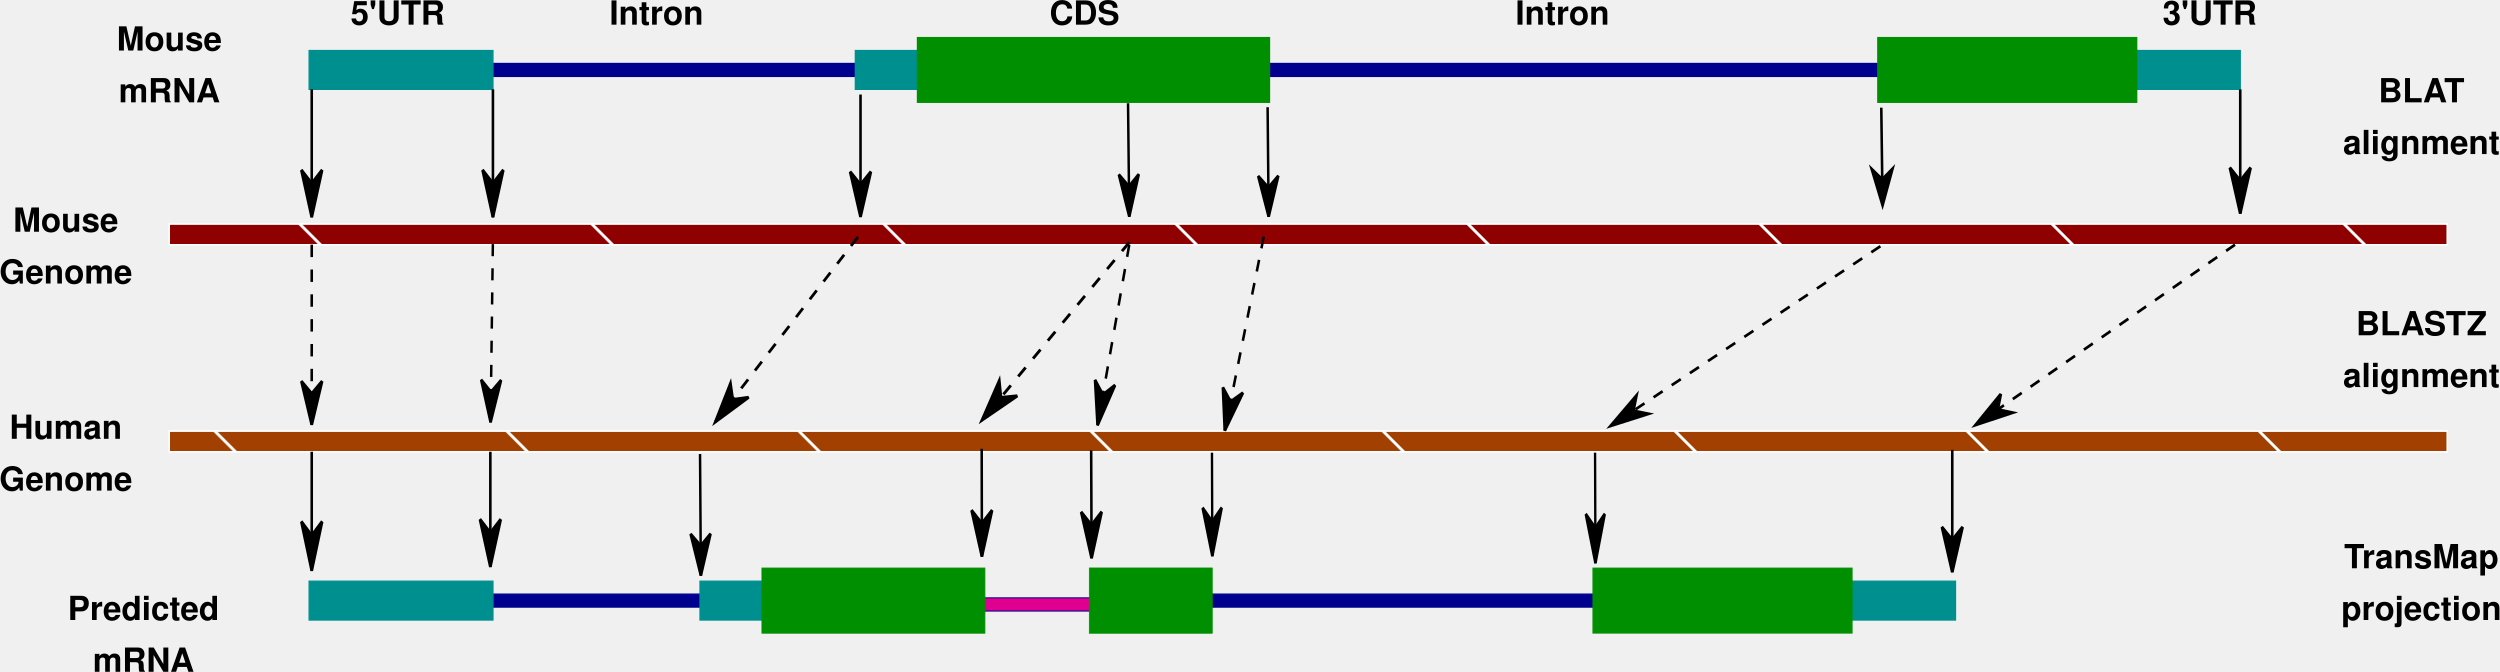
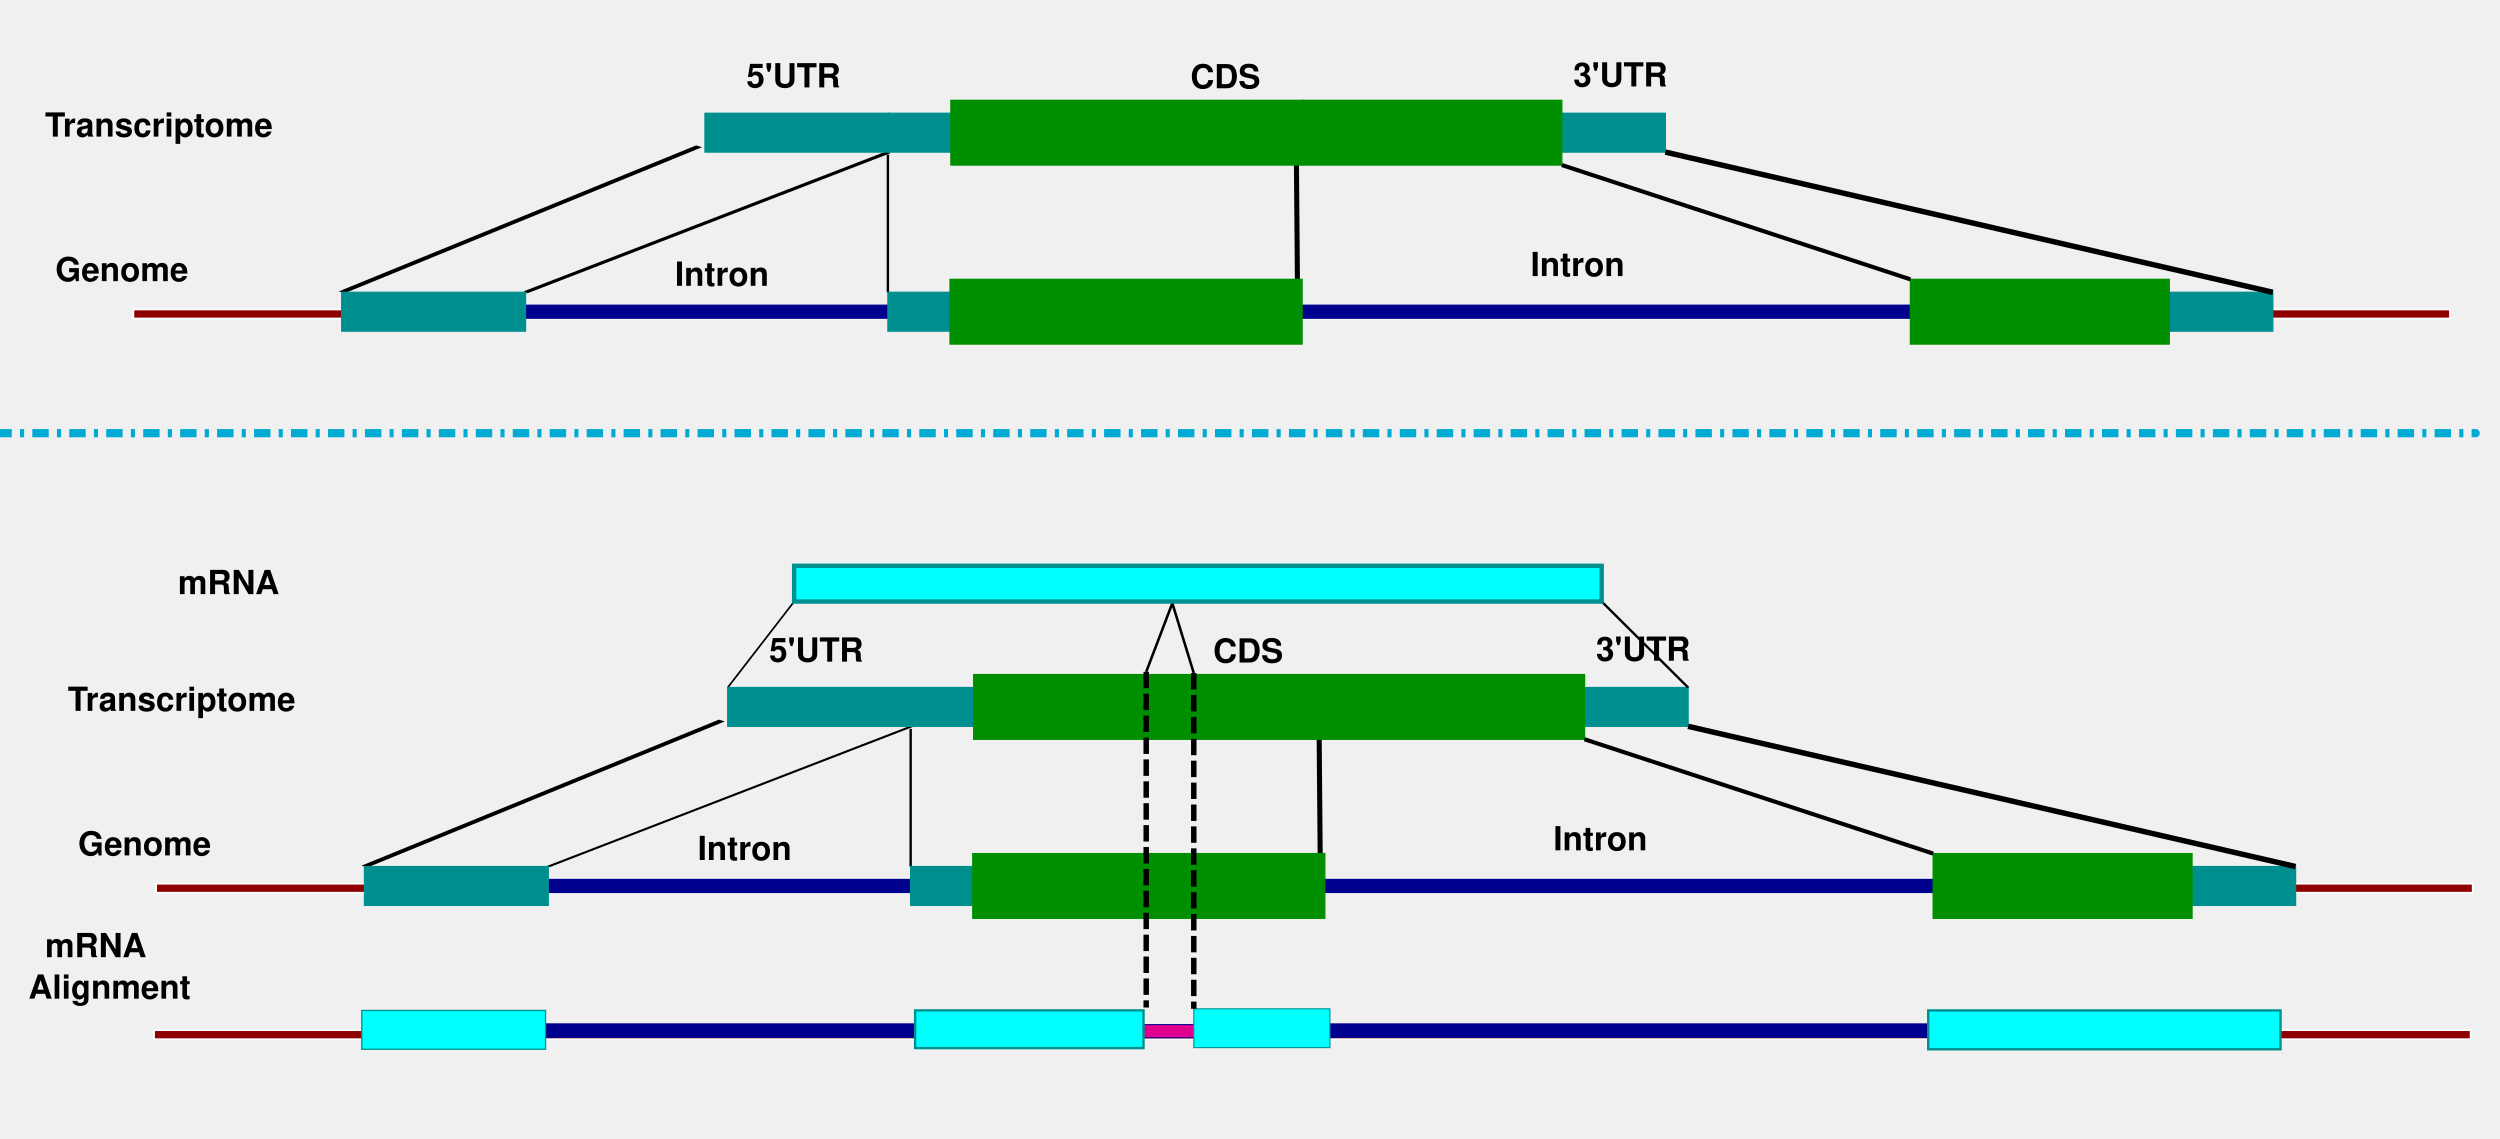
- <svg xmlns="http://www.w3.org/2000/svg" width="241.589mm" height="64.919mm" viewBox="0 0 856.023 230.028" id="svg2" version="1.1">
+ <svg xmlns="http://www.w3.org/2000/svg" width="241.589mm" height="110mm" viewBox="0 0 856.023 389.764" id="svg2" version="1.1">
  <defs id="defs4">
    <marker orient="auto" refY="0" refX="0" id="marker7489" style="overflow:visible">
-       <path id="path7491" d="M 0,0 5,-5 -12.5,0 5,5 0,0 Z" style="fill:#000000;fill-opacity:1;fill-rule:evenodd;stroke:#000000;stroke-width:1pt;stroke-opacity:1" transform="matrix(-0.8,0,0,-0.8,-10,0)" />
+       <path id="path7491" d="M 0,0 5,-5 -12.5,0 5,5 Z" style="fill:#000000;fill-opacity:1;fill-rule:evenodd;stroke:#000000;stroke-width:1pt;stroke-opacity:1" transform="matrix(-0.8,0,0,-0.8,-10,0)" />
    </marker>
    <marker orient="auto" refY="0" refX="0" id="marker7341" style="overflow:visible">
-       <path id="path7343" d="M 0,0 5,-5 -12.5,0 5,5 0,0 Z" style="fill:#000000;fill-opacity:1;fill-rule:evenodd;stroke:#000000;stroke-width:1pt;stroke-opacity:1" transform="matrix(-0.8,0,0,-0.8,-10,0)" />
+       <path id="path7343" d="M 0,0 5,-5 -12.5,0 5,5 Z" style="fill:#000000;fill-opacity:1;fill-rule:evenodd;stroke:#000000;stroke-width:1pt;stroke-opacity:1" transform="matrix(-0.8,0,0,-0.8,-10,0)" />
    </marker>
    <marker orient="auto" refY="0" refX="0" id="marker7199" style="overflow:visible">
-       <path id="path7201" d="M 0,0 5,-5 -12.5,0 5,5 0,0 Z" style="fill:#000000;fill-opacity:1;fill-rule:evenodd;stroke:#000000;stroke-width:1pt;stroke-opacity:1" transform="matrix(-0.8,0,0,-0.8,-10,0)" />
+       <path id="path7201" d="M 0,0 5,-5 -12.5,0 5,5 Z" style="fill:#000000;fill-opacity:1;fill-rule:evenodd;stroke:#000000;stroke-width:1pt;stroke-opacity:1" transform="matrix(-0.8,0,0,-0.8,-10,0)" />
    </marker>
    <marker orient="auto" refY="0" refX="0" id="marker7063" style="overflow:visible">
-       <path id="path7065" d="M 0,0 5,-5 -12.5,0 5,5 0,0 Z" style="fill:#000000;fill-opacity:1;fill-rule:evenodd;stroke:#000000;stroke-width:1pt;stroke-opacity:1" transform="matrix(-0.8,0,0,-0.8,-10,0)" />
+       <path id="path7065" d="M 0,0 5,-5 -12.5,0 5,5 Z" style="fill:#000000;fill-opacity:1;fill-rule:evenodd;stroke:#000000;stroke-width:1pt;stroke-opacity:1" transform="matrix(-0.8,0,0,-0.8,-10,0)" />
    </marker>
    <marker orient="auto" refY="0" refX="0" id="marker6933" style="overflow:visible">
-       <path id="path6935" d="M 0,0 5,-5 -12.5,0 5,5 0,0 Z" style="fill:#000000;fill-opacity:1;fill-rule:evenodd;stroke:#000000;stroke-width:1pt;stroke-opacity:1" transform="matrix(-0.8,0,0,-0.8,-10,0)" />
+       <path id="path6935" d="M 0,0 5,-5 -12.5,0 5,5 Z" style="fill:#000000;fill-opacity:1;fill-rule:evenodd;stroke:#000000;stroke-width:1pt;stroke-opacity:1" transform="matrix(-0.8,0,0,-0.8,-10,0)" />
    </marker>
    <marker orient="auto" refY="0" refX="0" id="marker6809" style="overflow:visible">
-       <path id="path6811" d="M 0,0 5,-5 -12.5,0 5,5 0,0 Z" style="fill:#000000;fill-opacity:1;fill-rule:evenodd;stroke:#000000;stroke-width:1pt;stroke-opacity:1" transform="matrix(-0.8,0,0,-0.8,-10,0)" />
+       <path id="path6811" d="M 0,0 5,-5 -12.5,0 5,5 Z" style="fill:#000000;fill-opacity:1;fill-rule:evenodd;stroke:#000000;stroke-width:1pt;stroke-opacity:1" transform="matrix(-0.8,0,0,-0.8,-10,0)" />
    </marker>
    <marker orient="auto" refY="0" refX="0" id="marker6691" style="overflow:visible">
-       <path id="path6693" d="M 0,0 5,-5 -12.5,0 5,5 0,0 Z" style="fill:#000000;fill-opacity:1;fill-rule:evenodd;stroke:#000000;stroke-width:1pt;stroke-opacity:1" transform="matrix(-0.8,0,0,-0.8,-10,0)" />
+       <path id="path6693" d="M 0,0 5,-5 -12.5,0 5,5 Z" style="fill:#000000;fill-opacity:1;fill-rule:evenodd;stroke:#000000;stroke-width:1pt;stroke-opacity:1" transform="matrix(-0.8,0,0,-0.8,-10,0)" />
    </marker>
    <marker orient="auto" refY="0" refX="0" id="marker6579" style="overflow:visible">
-       <path id="path6581" d="M 0,0 5,-5 -12.5,0 5,5 0,0 Z" style="fill:#000000;fill-opacity:1;fill-rule:evenodd;stroke:#000000;stroke-width:1pt;stroke-opacity:1" transform="matrix(-0.8,0,0,-0.8,-10,0)" />
-     </marker>
-     <marker style="overflow:visible" id="marker6203" refX="0" refY="0" orient="auto">
-       <path transform="matrix(-0.8,0,0,-0.8,-10,0)" style="fill:#000000;fill-opacity:1;fill-rule:evenodd;stroke:#000000;stroke-width:1pt;stroke-opacity:1" d="M 0,0 5,-5 -12.5,0 5,5 0,0 Z" id="path6205" />
+       <path id="path6581" d="M 0,0 5,-5 -12.5,0 5,5 Z" style="fill:#000000;fill-opacity:1;fill-rule:evenodd;stroke:#000000;stroke-width:1pt;stroke-opacity:1" transform="matrix(-0.8,0,0,-0.8,-10,0)" />
    </marker>
    <marker style="overflow:visible" id="marker6103" refX="0" refY="0" orient="auto">
-       <path transform="matrix(-0.8,0,0,-0.8,-10,0)" style="fill:#000000;fill-opacity:1;fill-rule:evenodd;stroke:#000000;stroke-width:1pt;stroke-opacity:1" d="M 0,0 5,-5 -12.5,0 5,5 0,0 Z" id="path6105" />
+       <path transform="matrix(-0.8,0,0,-0.8,-10,0)" style="fill:#000000;fill-opacity:1;fill-rule:evenodd;stroke:#000000;stroke-width:1pt;stroke-opacity:1" d="M 0,0 5,-5 -12.5,0 5,5 Z" id="path6105" />
    </marker>
    <marker style="overflow:visible" id="marker6009" refX="0" refY="0" orient="auto">
-       <path transform="matrix(-0.8,0,0,-0.8,-10,0)" style="fill:#000000;fill-opacity:1;fill-rule:evenodd;stroke:#000000;stroke-width:1pt;stroke-opacity:1" d="M 0,0 5,-5 -12.5,0 5,5 0,0 Z" id="path6011" />
+       <path transform="matrix(-0.8,0,0,-0.8,-10,0)" style="fill:#000000;fill-opacity:1;fill-rule:evenodd;stroke:#000000;stroke-width:1pt;stroke-opacity:1" d="M 0,0 5,-5 -12.5,0 5,5 Z" id="path6011" />
    </marker>
    <marker style="overflow:visible" id="marker5921" refX="0" refY="0" orient="auto">
-       <path transform="matrix(-0.8,0,0,-0.8,-10,0)" style="fill:#000000;fill-opacity:1;fill-rule:evenodd;stroke:#000000;stroke-width:1pt;stroke-opacity:1" d="M 0,0 5,-5 -12.5,0 5,5 0,0 Z" id="path5923" />
-     </marker>
-     <marker orient="auto" refY="0" refX="0" id="marker5827" style="overflow:visible">
-       <path id="path5829" d="M 0,0 5,-5 -12.5,0 5,5 0,0 Z" style="fill:#000000;fill-opacity:1;fill-rule:evenodd;stroke:#000000;stroke-width:1pt;stroke-opacity:1" transform="matrix(-0.8,0,0,-0.8,-10,0)" />
+       <path transform="matrix(-0.8,0,0,-0.8,-10,0)" style="fill:#000000;fill-opacity:1;fill-rule:evenodd;stroke:#000000;stroke-width:1pt;stroke-opacity:1" d="M 0,0 5,-5 -12.5,0 5,5 Z" id="path5923" />
    </marker>
    <marker orient="auto" refY="0" refX="0" id="marker5751" style="overflow:visible">
-       <path id="path5753" d="M 0,0 5,-5 -12.5,0 5,5 0,0 Z" style="fill:#000000;fill-opacity:1;fill-rule:evenodd;stroke:#000000;stroke-width:1pt;stroke-opacity:1" transform="matrix(-0.8,0,0,-0.8,-10,0)" />
+       <path id="path5753" d="M 0,0 5,-5 -12.5,0 5,5 Z" style="fill:#000000;fill-opacity:1;fill-rule:evenodd;stroke:#000000;stroke-width:1pt;stroke-opacity:1" transform="matrix(-0.8,0,0,-0.8,-10,0)" />
    </marker>
    <marker orient="auto" refY="0" refX="0" id="marker5681" style="overflow:visible">
-       <path id="path5683" d="M 0,0 5,-5 -12.5,0 5,5 0,0 Z" style="fill:#000000;fill-opacity:1;fill-rule:evenodd;stroke:#000000;stroke-width:1pt;stroke-opacity:1" transform="matrix(-0.8,0,0,-0.8,-10,0)" />
+       <path id="path5683" d="M 0,0 5,-5 -12.5,0 5,5 Z" style="fill:#000000;fill-opacity:1;fill-rule:evenodd;stroke:#000000;stroke-width:1pt;stroke-opacity:1" transform="matrix(-0.8,0,0,-0.8,-10,0)" />
    </marker>
    <marker orient="auto" refY="0" refX="0" id="marker5617" style="overflow:visible">
-       <path id="path5619" d="M 0,0 5,-5 -12.5,0 5,5 0,0 Z" style="fill:#000000;fill-opacity:1;fill-rule:evenodd;stroke:#000000;stroke-width:1pt;stroke-opacity:1" transform="matrix(-0.8,0,0,-0.8,-10,0)" />
-     </marker>
-     <marker style="overflow:visible" id="marker5319" refX="0" refY="0" orient="auto">
-       <path transform="matrix(-0.8,0,0,-0.8,-10,0)" style="fill:#000000;fill-opacity:1;fill-rule:evenodd;stroke:#000000;stroke-width:1pt;stroke-opacity:1" d="M 0,0 5,-5 -12.5,0 5,5 0,0 Z" id="path5321" />
-     </marker>
-     <marker orient="auto" refY="0" refX="0" id="marker5255" style="overflow:visible">
-       <path id="path5257" d="M 0,0 5,-5 -12.5,0 5,5 0,0 Z" style="fill:#000000;fill-opacity:1;fill-rule:evenodd;stroke:#000000;stroke-width:1pt;stroke-opacity:1" transform="matrix(-0.8,0,0,-0.8,-10,0)" />
+       <path id="path5619" d="M 0,0 5,-5 -12.5,0 5,5 Z" style="fill:#000000;fill-opacity:1;fill-rule:evenodd;stroke:#000000;stroke-width:1pt;stroke-opacity:1" transform="matrix(-0.8,0,0,-0.8,-10,0)" />
    </marker>
    <marker style="overflow:visible" id="marker5197" refX="0" refY="0" orient="auto">
-       <path transform="matrix(-0.8,0,0,-0.8,-10,0)" style="fill:#000000;fill-opacity:1;fill-rule:evenodd;stroke:#000000;stroke-width:1pt;stroke-opacity:1" d="M 0,0 5,-5 -12.5,0 5,5 0,0 Z" id="path5199" />
-     </marker>
-     <marker style="overflow:visible" id="marker5145" refX="0" refY="0" orient="auto">
-       <path transform="matrix(-0.8,0,0,-0.8,-10,0)" style="fill:#000000;fill-opacity:1;fill-rule:evenodd;stroke:#000000;stroke-width:1pt;stroke-opacity:1" d="M 0,0 5,-5 -12.5,0 5,5 0,0 Z" id="path5147" />
+       <path transform="matrix(-0.8,0,0,-0.8,-10,0)" style="fill:#000000;fill-opacity:1;fill-rule:evenodd;stroke:#000000;stroke-width:1pt;stroke-opacity:1" d="M 0,0 5,-5 -12.5,0 5,5 Z" id="path5199" />
    </marker>
    <marker style="overflow:visible" id="marker5099" refX="0" refY="0" orient="auto">
-       <path transform="matrix(-0.8,0,0,-0.8,-10,0)" style="fill:#000000;fill-opacity:1;fill-rule:evenodd;stroke:#000000;stroke-width:1pt;stroke-opacity:1" d="M 0,0 5,-5 -12.5,0 5,5 0,0 Z" id="path5101" />
+       <path transform="matrix(-0.8,0,0,-0.8,-10,0)" style="fill:#000000;fill-opacity:1;fill-rule:evenodd;stroke:#000000;stroke-width:1pt;stroke-opacity:1" d="M 0,0 5,-5 -12.5,0 5,5 Z" id="path5101" />
    </marker>
    <marker style="overflow:visible" id="marker5059" refX="0" refY="0" orient="auto">
-       <path transform="matrix(-0.8,0,0,-0.8,-10,0)" style="fill:#000000;fill-opacity:1;fill-rule:evenodd;stroke:#000000;stroke-width:1pt;stroke-opacity:1" d="M 0,0 5,-5 -12.5,0 5,5 0,0 Z" id="path5061" />
+       <path transform="matrix(-0.8,0,0,-0.8,-10,0)" style="fill:#000000;fill-opacity:1;fill-rule:evenodd;stroke:#000000;stroke-width:1pt;stroke-opacity:1" d="M 0,0 5,-5 -12.5,0 5,5 Z" id="path5061" />
    </marker>
    <marker orient="auto" refY="0" refX="0" id="Arrow1Lstart" style="overflow:visible">
-       <path id="path4581" d="M 0,0 5,-5 -12.5,0 5,5 0,0 Z" style="fill:#000000;fill-opacity:1;fill-rule:evenodd;stroke:#000000;stroke-width:1pt;stroke-opacity:1" transform="matrix(0.8,0,0,0.8,10,0)" />
-     </marker>
-     <marker orient="auto" refY="0" refX="0" id="Arrow1Lend" style="overflow:visible">
-       <path id="path4584" d="M 0,0 5,-5 -12.5,0 5,5 0,0 Z" style="fill:#000000;fill-opacity:1;fill-rule:evenodd;stroke:#000000;stroke-width:1pt;stroke-opacity:1" transform="matrix(-0.8,0,0,-0.8,-10,0)" />
+       <path id="path4581" d="M 0,0 5,-5 -12.5,0 5,5 Z" style="fill:#000000;fill-opacity:1;fill-rule:evenodd;stroke:#000000;stroke-width:1pt;stroke-opacity:1" transform="matrix(0.8,0,0,0.8,10,0)" />
    </marker>
  </defs>
  <g id="layer1" transform="translate(121.8172,95.8884)">
-     <rect id="rect7813" style="fill:#e0008f;fill-opacity:1;stroke:#00008f;stroke-width:0.345;stroke-linecap:butt;stroke-linejoin:miter" rx="0" height="4.53" width="54.688" y="108.818" x="204.846" />
-     <rect x="30.125" y="107.548" width="92.182" height="4.432" rx="0" style="fill:#00008f;stroke:#00008f;stroke-width:0.443;stroke-linecap:butt;stroke-linejoin:miter" id="rect4159" />
-     <rect x="290.716" y="107.548" width="143.591" height="4.432" rx="0" style="fill:#00008f;stroke:#00008f;stroke-width:0.443;stroke-linecap:butt;stroke-linejoin:miter" id="rect4161" />
-     <rect x="20.375" y="-74.156" width="155.114" height="4.432" rx="0" style="fill:#00008f;stroke:#00008f;stroke-width:0.443;stroke-linecap:butt;stroke-linejoin:miter" id="rect4163" />
-     <rect x="308.443" y="-74.156" width="217.159" height="4.432" rx="0" style="fill:#00008f;stroke:#00008f;stroke-width:0.443;stroke-linecap:butt;stroke-linejoin:miter" id="rect4165" />
-     <rect x="-15.966" y="-78.588" width="62.932" height="13.295" rx="0" style="fill:#008f8f;stroke:#008f8f;stroke-width:0.443;stroke-linecap:butt;stroke-linejoin:miter" id="rect4167" />
-     <rect x="171.057" y="-78.588" width="22.159" height="13.295" rx="0" style="fill:#008f8f;stroke:#008f8f;stroke-width:0.443;stroke-linecap:butt;stroke-linejoin:miter" id="rect4169" />
-     <rect x="512.307" y="103.117" width="35.455" height="13.295" rx="0" style="fill:#008f8f;stroke:#008f8f;stroke-width:0.443;stroke-linecap:butt;stroke-linejoin:miter" id="rect4171" />
-     <rect x="609.807" y="-78.588" width="35.455" height="13.295" rx="0" style="fill:#008f8f;stroke:#008f8f;stroke-width:0.443;stroke-linecap:butt;stroke-linejoin:miter" id="rect4173" />
-     <rect x="-15.966" y="103.117" width="62.932" height="13.295" rx="0" style="fill:#008f8f;stroke:#008f8f;stroke-width:0.443;stroke-linecap:butt;stroke-linejoin:miter" id="rect4175" />
-     <rect x="117.875" y="103.117" width="22.159" height="13.295" rx="0" style="fill:#008f8f;stroke:#008f8f;stroke-width:0.443;stroke-linecap:butt;stroke-linejoin:miter" id="rect4177" />
-     <text style="font-style:normal;font-weight:bold;font-size:11.375px;font-family:Helvetica;text-anchor:middle;fill:#000000;stroke-width:0.025in" xml:space="preserve" x="707.307" y="-60.861" font-style="normal" font-weight="bold" font-size="154" id="text4179">BLAT</text>
-     <text style="font-style:normal;font-weight:bold;font-size:11.375px;font-family:Helvetica;text-anchor:middle;fill:#000000;stroke-width:0.025in" xml:space="preserve" x="707.307" y="-43.133" font-style="normal" font-weight="bold" font-size="154" id="text4181">alignment</text>
-     <text style="font-style:normal;font-weight:bold;font-size:11.375px;font-family:Helvetica;text-anchor:middle;fill:#000000;stroke-width:0.025in" xml:space="preserve" x="-72.693" y="116.412" font-style="normal" font-weight="bold" font-size="154" id="text4183">Predicted</text>
-     <text style="font-style:normal;font-weight:bold;font-size:11.375px;font-family:Helvetica;text-anchor:middle;fill:#000000;stroke-width:0.025in" xml:space="preserve" x="-72.693" y="134.139" font-style="normal" font-weight="bold" font-size="154" id="text4185">mRNA</text>
-     <rect x="192.33" y="-83.02" width="120.545" height="22.159" rx="0" style="fill:#008f00;stroke:#008f00;stroke-width:0.443;stroke-linecap:butt;stroke-linejoin:miter" id="rect4187" />
-     <rect x="521.171" y="-83.02" width="88.636" height="22.159" rx="0" style="fill:#008f00;stroke:#008f00;stroke-width:0.443;stroke-linecap:butt;stroke-linejoin:miter" id="rect4189" />
-     <rect x="139.082" y="98.619" width="76.332" height="22.291" rx="0" style="fill:#008f00;stroke:#008f00;stroke-width:0.311;stroke-linecap:butt;stroke-linejoin:miter" id="rect4191" />
-     <rect x="423.671" y="98.685" width="88.636" height="22.159" rx="0" style="fill:#008f00;stroke:#008f00;stroke-width:0.443;stroke-linecap:butt;stroke-linejoin:miter" id="rect4193" />
-     <polyline points="1860,624 1860,1080 " style="fill:none;stroke:#000000;stroke-width:11.995;stroke-linecap:butt;stroke-linejoin:miter;stroke-miterlimit:4;stroke-dasharray:none;marker-end:url(#Arrow1Lend)" id="polyline4195" transform="matrix(0.07386363,0,0,0.095947,-152.4656,-125.1634)" />
-     <text style="font-style:normal;font-weight:bold;font-size:11.375px;font-family:Helvetica;text-anchor:middle;fill:#000000;stroke-width:0.025in" xml:space="preserve" x="-63.829" y="-60.861" font-style="normal" font-weight="bold" font-size="154" id="text4199">mRNA</text>
-     <text style="font-style:normal;font-weight:bold;font-size:11.375px;font-family:Helvetica;text-anchor:middle;fill:#000000;stroke-width:0.025in" xml:space="preserve" x="-99.284" y="54.367" font-style="normal" font-weight="bold" font-size="154" id="text4201">Human</text>
-     <text style="font-style:normal;font-weight:bold;font-size:11.375px;font-family:Helvetica;text-anchor:middle;fill:#000000;stroke-width:0.025in" xml:space="preserve" x="-99.284" y="72.094" font-style="normal" font-weight="bold" font-size="154" id="text4203">Genome</text>
-     <text style="font-style:normal;font-weight:bold;font-size:11.375px;font-family:Helvetica;text-anchor:middle;fill:#000000;stroke-width:0.025in" xml:space="preserve" x="-99.284" y="-16.542" font-style="normal" font-weight="bold" font-size="154" id="text4205">Mouse</text>
-     <text style="font-style:normal;font-weight:bold;font-size:11.375px;font-family:Helvetica;text-anchor:middle;fill:#000000;stroke-width:0.025in" xml:space="preserve" x="-99.284" y="1.185" font-style="normal" font-weight="bold" font-size="154" id="text4207">Genome</text>
-     <text style="font-style:normal;font-weight:bold;font-size:11.375px;font-family:Helvetica;text-anchor:middle;fill:#000000;stroke-width:0.025in" xml:space="preserve" x="707.307" y="18.912" font-style="normal" font-weight="bold" font-size="154" id="text4209">BLASTZ</text>
-     <text style="font-style:normal;font-weight:bold;font-size:11.375px;font-family:Helvetica;text-anchor:middle;fill:#000000;stroke-width:0.025in" xml:space="preserve" x="707.307" y="36.639" font-style="normal" font-weight="bold" font-size="154" id="text4211">alignment</text>
-     <text style="font-style:normal;font-weight:bold;font-size:11.375px;font-family:Helvetica;text-anchor:middle;fill:#000000;stroke-width:0.025in" xml:space="preserve" x="707.307" y="98.685" font-style="normal" font-weight="bold" font-size="154" id="text4213">TransMap</text>
-     <text style="font-style:normal;font-weight:bold;font-size:11.375px;font-family:Helvetica;text-anchor:middle;fill:#000000;stroke-width:0.025in" xml:space="preserve" x="707.307" y="116.412" font-style="normal" font-weight="bold" font-size="154" id="text4215">projection</text>
-     <polyline points="4404,648 4404,1104 " style="fill:none;stroke:#000000;stroke-width:12;stroke-linecap:butt;stroke-linejoin:miter;marker-end:url(#marker5099)" id="polyline4217" transform="matrix(0.07386363,0,0,0.09180603,-152.4656,-123.0101)" />
-     <polyline points="5644,691 5650,1143 " style="fill:none;stroke:#000000;stroke-width:12;stroke-linecap:butt;stroke-linejoin:miter;marker-end:url(#marker5145)" id="polyline4221" transform="matrix(0.07090867,0,0,0.08582135,-135.7775,-119.8407)" />
-     <polyline points="6033,2272 6035,2664 " style="fill:none;stroke:#000000;stroke-width:12;stroke-linecap:butt;stroke-linejoin:miter;marker-end:url(#marker6691)" id="polyline4225" transform="matrix(0.06807747,0,0,0.098192,-117.5517,-167.0745)" />
-     <polyline points="7809,2296 7811,2688 " style="fill:none;stroke:#000000;stroke-width:12;stroke-linecap:butt;stroke-linejoin:miter;marker-end:url(#marker6579)" id="polyline4229" transform="matrix(0.06758097,0,0,0.09979111,-103.3978,-171.3311)" />
-     <text style="font-style:normal;font-weight:bold;font-size:11.375px;font-family:Helvetica;text-anchor:start;fill:#000000;stroke-width:0.025in" xml:space="preserve" x="-1.784" y="-87.452" font-style="normal" font-weight="bold" font-size="154" id="text4233">5'UTR</text>
-     <text style="font-style:normal;font-weight:bold;font-size:11.375px;font-family:Helvetica;text-anchor:start;fill:#000000;stroke-width:0.025in" xml:space="preserve" x="618.671" y="-87.452" font-style="normal" font-weight="bold" font-size="154" id="text4235">3'UTR</text>
-     <text style="font-style:normal;font-weight:bold;font-size:11.375px;font-family:Helvetica;text-anchor:start;fill:#000000;stroke-width:0.025in" xml:space="preserve" x="237.534" y="-87.452" font-style="normal" font-weight="bold" font-size="154" id="text4237">CDS</text>
-     <text style="font-style:normal;font-weight:bold;font-size:11.375px;font-family:Helvetica;text-anchor:start;fill:#000000;stroke-width:0.025in" xml:space="preserve" x="86.853" y="-87.452" font-style="normal" font-weight="bold" font-size="154" id="text4239">Intron</text>
-     <text style="font-style:normal;font-weight:bold;font-size:11.375px;font-family:Helvetica;text-anchor:start;fill:#000000;stroke-width:0.025in" xml:space="preserve" x="397.08" y="-87.452" font-style="normal" font-weight="bold" font-size="154" id="text4241">Intron</text>
-     <rect x="-63.829" y="-19.202" width="780" height="7.091" rx="0" style="fill:#8f0000;stroke:#ffffff;stroke-width:0.443;stroke-linecap:butt;stroke-linejoin:miter" id="rect4243" />
    <g style="fill:none;stroke:#ffffff;stroke-width:1" id="g4245" transform="matrix(0.07386363,0,0,0.07386363,-152.4656,-111.3834)">
      <defs id="defs4247">
        <pattern id="tile1" x="0" y="0" width="200" height="200" patternUnits="userSpaceOnUse">
          <path d="M 100 0 200 100" id="path4250" />
          <path d="M 0 0 200 200" id="path4252" />
          <path d="M 0 100 100 200" id="path4254" />
        </pattern>
      </defs>
    </g>
-     <rect x="-63.829" y="-19.202" width="780" height="7.091" rx="0" style="fill:url(#tile1);stroke:#ffffff;stroke-width:0.443;stroke-linecap:butt;stroke-linejoin:miter" id="rect4256" />
-     <rect x="-63.829" y="51.708" width="780" height="7.091" rx="0" style="fill:#a14000;stroke:#ffffff;stroke-width:0.443;stroke-linecap:butt;stroke-linejoin:miter" id="rect4258" />
    <g style="fill:none;stroke:#ffffff;stroke-width:1" id="g4260" transform="matrix(0.07386363,0,0,0.07386363,-152.4656,-111.3834)">
      <defs id="defs4262">
        <pattern id="tile2" x="0" y="0" width="200" height="200" patternUnits="userSpaceOnUse">
          <path d="M 100 0 200 100" id="path4265" />
          <path d="M 0 0 200 200" id="path4267" />
          <path d="M 0 100 100 200" id="path4269" />
        </pattern>
      </defs>
    </g>
-     <rect x="-63.829" y="51.708" width="780" height="7.091" rx="0" style="fill:url(#tile2);stroke:#ffffff;stroke-width:0.443;stroke-linecap:butt;stroke-linejoin:miter" id="rect4271" />
-     <polyline points="4963,2294 4964,2686 " style="fill:none;stroke:#000000;stroke-width:12;stroke-linecap:butt;stroke-linejoin:miter;marker-end:url(#marker6933)" id="polyline4273" transform="matrix(0.07307295,0,0,0.09406739,-148.3381,-158.0148)" />
-     <polyline points="5476,2300 5478,2692 " style="fill:none;stroke:#000000;stroke-width:12;stroke-linecap:butt;stroke-linejoin:miter;marker-end:url(#marker6809)" id="polyline4277" transform="matrix(0.07307295,0,0,0.09406739,-148.3381,-158.0148)" />
-     <polyline points="1860,2304 1860,2712 " style="fill:none;stroke:#000000;stroke-width:12;stroke-linecap:butt;stroke-linejoin:miter;marker-end:url(#marker7341)" id="polyline4281" transform="matrix(0.07386363,0,0,0.09972669,-152.4656,-170.9719)" />
-     <polyline points="9465,2295 9465,2751 " style="fill:none;stroke:#000000;stroke-width:12;stroke-linecap:butt;stroke-linejoin:miter;marker-end:url(#marker7489)" id="polyline4285" transform="matrix(0.07386363,0,0,0.09180603,-152.4656,-152.5612)" />
-     <polyline points="2688,2304 2688,2712 " style="fill:none;stroke:#000000;stroke-width:12;stroke-linecap:butt;stroke-linejoin:miter;marker-end:url(#marker7199)" id="polyline4289" transform="matrix(0.07386363,0,0,0.09649381,-152.4656,-163.5233)" />
-     <polyline points="3660,2317 3664,2807 " style="fill:none;stroke:#000000;stroke-width:12;stroke-linecap:butt;stroke-linejoin:miter;marker-end:url(#marker7063)" id="polyline4293" transform="matrix(0.07110175,0,0,0.08487961,-142.3504,-137.0883)" />
-     <polyline points="10800,624 10800,1080 " style="fill:none;stroke:#000000;stroke-width:12;stroke-linecap:butt;stroke-linejoin:miter;marker-end:url(#marker5319)" id="polyline4297" transform="matrix(0.07386363,0,0,0.09318622,-152.4656,-123.4407)" />
-     <text style="font-style:normal;font-weight:bold;font-size:11.375px;font-family:Helvetica;text-anchor:middle;fill:#000000;stroke-width:0.025in" xml:space="preserve" x="-63.829" y="-78.588" font-style="normal" font-weight="bold" font-size="154" id="text4301">Mouse</text>
-     <polyline points="2700,624 2700,1080 " style="fill:none;stroke:#000000;stroke-width:12;stroke-linecap:butt;stroke-linejoin:miter;marker-end:url(#marker5059)" id="polyline4303" transform="matrix(0.07386363,0,0,0.09594659,-152.4656,-125.1632)" />
-     <polyline points="6300,691 6305,1143 " style="fill:none;stroke:#000000;stroke-width:12;stroke-linecap:butt;stroke-linejoin:miter;marker-end:url(#marker5197)" id="polyline4307" transform="matrix(0.07165698,0,0,0.08287769,-139.2168,-116.4499)" />
-     <polyline points="9136,691 9142,1143 " style="fill:none;stroke:#000000;stroke-width:12;stroke-linecap:butt;stroke-linejoin:miter;marker-end:url(#marker5255)" id="polyline4311" transform="matrix(0.07386363,0,0,0.07386363,-152.4656,-110.0644)" />
-     <polyline points="10776,1344 9608,2118 " style="fill:none;stroke:#000000;stroke-width:12;stroke-linecap:butt;stroke-linejoin:miter;stroke-dasharray:48, 48;marker-end:url(#marker6203)" id="polyline4315" transform="matrix(0.07605196,0,0,0.07974476,-176.0719,-119.2761)" />
-     <polyline points="4392,1308 3793,2104 " style="fill:none;stroke:#000000;stroke-width:12;stroke-linecap:butt;stroke-linejoin:miter;stroke-dasharray:48, 48;marker-end:url(#marker5617)" id="polyline4319" transform="matrix(0.08137664,0,0,0.07949156,-185.4896,-118.7153)" />
-     <polyline points="9132,1351 7943,2140 " style="fill:none;stroke:#000000;stroke-width:12;stroke-linecap:butt;stroke-linejoin:miter;stroke-dasharray:48, 48;marker-end:url(#marker5921)" id="polyline4323" transform="matrix(0.0776751,0,0,0.07795785,-187.286,-116.8956)" />
-     <polyline points="5651,1345 5502,2041 " style="fill:none;stroke:#000000;stroke-width:12;stroke-linecap:butt;stroke-linejoin:miter;stroke-dasharray:48, 48;marker-end:url(#marker6103)" id="polyline4327" transform="matrix(0.07282174,0,0,0.08882658,-146.6625,-131.59)" />
    <g style="fill:none;stroke:#000000;stroke-width:1" id="g4333" transform="matrix(0.07386363,0,0,0.07386363,-152.4656,-111.3834)">
      <defs id="defs4335">
        <pattern id="tile3" x="0" y="0" width="200" height="200" patternUnits="userSpaceOnUse">
          <path d="M 100 0 0 100" id="path4338" />
          <path d="M 200 0 0 200" id="path4340" />
          <path d="M 200 100 100 200" id="path4342" />
        </pattern>
      </defs>
    </g>
-     <polyline points="6274,1308 6092,2092 " style="fill:none;stroke:#000000;stroke-width:12;stroke-linecap:butt;stroke-linejoin:miter;stroke-dasharray:48, 48;marker-end:url(#marker6009)" id="polyline4346" transform="matrix(0.07326577,0,0,0.08465487,-148.7721,-125.5492)" />
-     <polyline points="2700,1344 2689,2052 " style="fill:none;stroke:#000000;stroke-width:12;stroke-linecap:butt;stroke-linejoin:miter;stroke-dasharray:48, 48;marker-end:url(#marker5681)" id="polyline4350" transform="matrix(0.07091441,0,0,0.08614488,-144.5266,-128.0837)" />
-     <polyline points="5651,1332 5047,2069 " style="fill:none;stroke:#000000;stroke-width:12;stroke-linecap:butt;stroke-linejoin:miter;stroke-dasharray:48, 48;marker-end:url(#marker5827)" id="polyline4354" transform="matrix(0.0834124,0,0,0.08255675,-206.4659,-122.9254)" />
-     <polyline points="1860,1344 1860,2040 " style="fill:none;stroke:#000000;stroke-width:12;stroke-linecap:butt;stroke-linejoin:miter;stroke-dasharray:48, 48;marker-end:url(#marker5751)" id="polyline4358" transform="matrix(0.07386363,0,0,0.08856346,-152.4656,-131.14)" />
-     <rect id="rect7793" style="fill:#008f00;stroke:#008f00;stroke-width:0.231;stroke-linecap:butt;stroke-linejoin:miter" rx="0" height="22.371" width="42.117" y="98.579" x="251.158" />
+     <text style="font-style:normal;font-weight:bold;font-size:11.375px;font-family:Helvetica;text-anchor:start;fill:#000000;stroke-width:0.025in" xml:space="preserve" x="243.099" y="45.481" font-style="normal" font-weight="bold" font-size="154" id="text1287" />
+     <g id="g18189" transform="translate(-0.7974506,12.75921)">
+       <rect x="-75.37" y="-2.702" width="793.257" height="3.122" rx="0" style="fill:#8f0000;stroke:#ffffff;stroke-width:0.628;stroke-linecap:butt;stroke-linejoin:miter;stroke-miterlimit:4;stroke-dasharray:none" id="rect4243" />
+       <g id="g559" transform="translate(19.96977,-13.57084)">
+         <text style="font-style:normal;font-weight:bold;font-size:11.375px;font-family:Helvetica;text-anchor:middle;fill:#000000;stroke-width:0.025in" xml:space="preserve" x="-99.284" y="-16.542" font-style="normal" font-weight="bold" font-size="154" id="text4205" />
+         <text style="font-style:normal;font-weight:bold;font-size:11.375px;font-family:Helvetica;text-anchor:middle;fill:#000000;stroke-width:0.025in" xml:space="preserve" x="-99.284" y="1.185" font-style="normal" font-weight="bold" font-size="154" id="text4207">Genome</text>
+       </g>
+       <g id="g563" transform="translate(7.824043,0.31782)">
+         <text style="font-style:normal;font-weight:bold;font-size:11.375px;font-family:Helvetica;text-anchor:middle;fill:#000000;stroke-width:0.025in" xml:space="preserve" x="-74.432" y="-62.186" font-style="normal" font-weight="bold" font-size="154" id="text4199">Transcriptome</text>
+         <text style="font-style:normal;font-weight:bold;font-size:11.375px;font-family:Helvetica;text-anchor:middle;fill:#000000;stroke-width:0.025in" xml:space="preserve" x="-63.829" y="-78.588" font-style="normal" font-weight="bold" font-size="154" id="text4301" />
+       </g>
+       <polyline points="1860,624 1860,1080 " style="fill:none;stroke:#000000;stroke-width:9.059;stroke-linecap:butt;stroke-linejoin:miter;stroke-miterlimit:4;stroke-dasharray:none" id="polyline766" transform="matrix(0.2221315,0.06891052,-0.2683326,0.1096317,-127.3803,-255.1385)" />
+       <polyline points="2700,624 2700,1080 " style="fill:none;stroke:#000000;stroke-width:11.136;stroke-linecap:butt;stroke-linejoin:miter;stroke-miterlimit:4;stroke-dasharray:none" id="polyline784" transform="matrix(0.07386363,0,0,0.103404,-16.42407,-120.239)" />
+       <polyline points="4404,648 4404,1104 " style="fill:none;stroke:#000000;stroke-width:24.723;stroke-linecap:butt;stroke-linejoin:miter;stroke-miterlimit:4;stroke-dasharray:none" id="polyline768" transform="matrix(0.05047425,0.02796368,-0.2727755,0.1052711,137.7724,-247.9341)" />
+       <polyline points="6300,691 6305,1143 " style="fill:none;stroke:#000000;stroke-width:24.331;stroke-linecap:butt;stroke-linejoin:miter;stroke-miterlimit:4;stroke-dasharray:none" id="polyline786" transform="matrix(0.07124715,0,0,0.09281703,-125.9767,-117.7703)" />
+       <g id="g16822" transform="translate(6.386077,-62.90683)">
+         <text style="font-style:normal;font-weight:bold;font-size:11.375px;font-family:Helvetica;text-anchor:start;fill:#000000;stroke-width:0.025in" xml:space="preserve" x="128.166" y="-15.819" font-style="normal" font-weight="bold" font-size="154" id="text772">5'UTR</text>
+         <text style="font-style:normal;font-weight:bold;font-size:11.375px;font-family:Helvetica;text-anchor:start;fill:#000000;stroke-width:0.025in" xml:space="preserve" x="280.182" y="-15.509" font-style="normal" font-weight="bold" font-size="154" id="text776">CDS</text>
+         <g id="g13447">
+           <rect x="113.985" y="-6.955" width="62.932" height="13.295" rx="0" style="fill:#008f8f;stroke:#008f8f;stroke-width:0.443;stroke-linecap:butt;stroke-linejoin:miter" id="rect756" />
+           <rect x="176.916" y="-6.955" width="22.159" height="13.295" rx="0" style="fill:#008f8f;stroke:#008f8f;stroke-width:0.443;stroke-linecap:butt;stroke-linejoin:miter" id="rect758" />
+           <rect x="198.189" y="-11.387" width="120.545" height="22.159" rx="0" style="fill:#008f00;stroke:#008f00;stroke-width:0.443;stroke-linecap:butt;stroke-linejoin:miter" id="rect762" />
+           <rect x="407.371" y="-6.955" width="35.455" height="13.295" rx="0" style="fill:#008f8f;stroke:#008f8f;stroke-width:0.443;stroke-linecap:butt;stroke-linejoin:miter" id="rect1146" />
+           <rect x="318.735" y="-11.387" width="88.636" height="22.159" rx="0" style="fill:#008f00;stroke:#008f00;stroke-width:0.443;stroke-linecap:butt;stroke-linejoin:miter" id="rect1148" />
+         </g>
+         <text style="font-style:normal;font-weight:bold;font-size:11.375px;font-family:Helvetica;text-anchor:start;fill:#000000;stroke-width:0.025in" xml:space="preserve" x="411.288" y="-16.128" font-style="normal" font-weight="bold" font-size="154" id="text1150">3'UTR</text>
+       </g>
+       <g id="g16859" transform="translate(6.386077,-62.90683)">
+         <rect x="25.94" y="58.776" width="155.114" height="4.432" rx="0" style="fill:#00008f;stroke:#00008f;stroke-width:0.443;stroke-linecap:butt;stroke-linejoin:miter" id="rect1263" />
+         <rect x="314.008" y="58.776" width="217.159" height="4.432" rx="0" style="fill:#00008f;stroke:#00008f;stroke-width:0.443;stroke-linecap:butt;stroke-linejoin:miter" id="rect1265" />
+         <rect x="-10.401" y="54.344" width="62.932" height="13.295" rx="0" style="fill:#008f8f;stroke:#008f8f;stroke-width:0.443;stroke-linecap:butt;stroke-linejoin:miter" id="rect1267" />
+         <rect x="176.622" y="54.344" width="22.159" height="13.295" rx="0" style="fill:#008f8f;stroke:#008f8f;stroke-width:0.443;stroke-linecap:butt;stroke-linejoin:miter" id="rect1269" />
+         <rect x="615.372" y="54.344" width="35.455" height="13.295" rx="0" style="fill:#008f8f;stroke:#008f8f;stroke-width:0.443;stroke-linecap:butt;stroke-linejoin:miter" id="rect1271" />
+         <rect x="197.894" y="49.912" width="120.545" height="22.159" rx="0" style="fill:#008f00;stroke:#008f00;stroke-width:0.443;stroke-linecap:butt;stroke-linejoin:miter" id="rect1273" />
+         <rect x="526.735" y="49.912" width="88.636" height="22.159" rx="0" style="fill:#008f00;stroke:#008f00;stroke-width:0.443;stroke-linecap:butt;stroke-linejoin:miter" id="rect1275" />
+         <text style="font-style:normal;font-weight:bold;font-size:11.375px;font-family:Helvetica;text-anchor:start;fill:#000000;stroke-width:0.025in" xml:space="preserve" x="103.682" y="52.107" font-style="normal" font-weight="bold" font-size="154" id="text1289">Intron</text>
+         <text style="font-style:normal;font-weight:bold;font-size:11.375px;font-family:Helvetica;text-anchor:start;fill:#000000;stroke-width:0.025in" xml:space="preserve" x="396.68" y="48.794" font-style="normal" font-weight="bold" font-size="154" id="text1291">Intron</text>
+       </g>
+       <path style="fill:none;stroke:#000000;stroke-width:1.42;stroke-linecap:butt;stroke-linejoin:miter;stroke-miterlimit:4;stroke-dasharray:none;stroke-opacity:1" d="m 413.757,-52.134 c 119.364,39.14 119.364,39.14 119.364,39.14 v 0" id="path14733" />
+       <path style="fill:none;stroke:#000000;stroke-width:1.875;stroke-linecap:butt;stroke-linejoin:miter;stroke-miterlimit:4;stroke-dasharray:none;stroke-opacity:1" d="m 449.212,-56.566 c 208.001,48.004 208.001,48.004 208.001,48.004 v 0" id="path14895" />
+     </g>
+     <g id="g17861" transform="translate(3.987253,-18.34136)">
+       <polyline points="2700,624 2700,1080 " style="fill:none;stroke:#000000;stroke-width:11.136;stroke-linecap:butt;stroke-linejoin:miter;stroke-miterlimit:4;stroke-dasharray:none" id="polyline784-1" transform="matrix(0.02968164,0.04846891,-0.04986724,0.06455654,97.09233,-42.71967)" />
+       <g id="g9904" transform="translate(3.005482,227.7292)">
+         <g id="g9842" transform="translate(19.96977,-13.57084)">
+           <text style="font-style:normal;font-weight:bold;font-size:11.375px;font-family:Helvetica;text-anchor:middle;fill:#000000;stroke-width:0.025in" xml:space="preserve" x="-99.284" y="-16.542" font-style="normal" font-weight="bold" font-size="154" id="text9838" />
+           <text style="font-style:normal;font-weight:bold;font-size:11.375px;font-family:Helvetica;text-anchor:middle;fill:#000000;stroke-width:0.025in" xml:space="preserve" x="-99.284" y="1.185" font-style="normal" font-weight="bold" font-size="154" id="text9840">Genome</text>
+         </g>
+         <rect x="-75.37" y="-2.702" width="793.257" height="3.122" rx="0" style="fill:#8f0000;stroke:#ffffff;stroke-width:0.628;stroke-linecap:butt;stroke-linejoin:miter;stroke-miterlimit:4;stroke-dasharray:none" id="rect9844" />
+         <g id="g9850" transform="translate(7.824043,0.31782)">
+           <text style="font-style:normal;font-weight:bold;font-size:11.375px;font-family:Helvetica;text-anchor:middle;fill:#000000;stroke-width:0.025in" xml:space="preserve" x="-74.432" y="-62.186" font-style="normal" font-weight="bold" font-size="154" id="text9846">Transcriptome</text>
+           <text style="font-style:normal;font-weight:bold;font-size:11.375px;font-family:Helvetica;text-anchor:middle;fill:#000000;stroke-width:0.025in" xml:space="preserve" x="-63.829" y="-78.588" font-style="normal" font-weight="bold" font-size="154" id="text9848" />
+         </g>
+         <polyline points="1860,624 1860,1080 " style="fill:none;stroke:#000000;stroke-width:9.059;stroke-linecap:butt;stroke-linejoin:miter;stroke-miterlimit:4;stroke-dasharray:none" id="polyline9852" transform="matrix(0.2221315,0.06891052,-0.2683326,0.1096317,-127.3803,-255.1385)" />
+         <polyline points="2700,624 2700,1080 " style="fill:none;stroke:#000000;stroke-width:11.136;stroke-linecap:butt;stroke-linejoin:miter;stroke-miterlimit:4;stroke-dasharray:none" id="polyline9854" transform="matrix(0.07386363,0,0,0.103404,-16.42407,-120.239)" />
+         <polyline points="4404,648 4404,1104 " style="fill:none;stroke:#000000;stroke-width:16.482;stroke-linecap:butt;stroke-linejoin:miter;stroke-miterlimit:4;stroke-dasharray:none" id="polyline9856" transform="matrix(0.05047425,0.02796368,-0.2727755,0.1052711,137.7724,-247.9341)" />
+         <polyline points="6300,691 6305,1143 " style="fill:none;stroke:#000000;stroke-width:24.331;stroke-linecap:butt;stroke-linejoin:miter;stroke-miterlimit:4;stroke-dasharray:none" id="polyline9858" transform="matrix(0.07124715,0,0,0.09281703,-125.9767,-117.7703)" />
+         <g id="g9878" transform="translate(6.386077,-62.90683)">
+           <text style="font-style:normal;font-weight:bold;font-size:11.375px;font-family:Helvetica;text-anchor:start;fill:#000000;stroke-width:0.025in" xml:space="preserve" x="128.166" y="-15.819" font-style="normal" font-weight="bold" font-size="154" id="text9860">5'UTR</text>
+           <text style="font-style:normal;font-weight:bold;font-size:11.375px;font-family:Helvetica;text-anchor:start;fill:#000000;stroke-width:0.025in" xml:space="preserve" x="280.182" y="-15.509" font-style="normal" font-weight="bold" font-size="154" id="text9862">CDS</text>
+           <g id="g9874">
+             <rect x="113.985" y="-6.955" width="62.932" height="13.295" rx="0" style="fill:#008f8f;stroke:#008f8f;stroke-width:0.443;stroke-linecap:butt;stroke-linejoin:miter" id="rect9864" />
+             <rect x="176.916" y="-6.955" width="22.159" height="13.295" rx="0" style="fill:#008f8f;stroke:#008f8f;stroke-width:0.443;stroke-linecap:butt;stroke-linejoin:miter" id="rect9866" />
+             <rect x="198.189" y="-11.387" width="120.545" height="22.159" rx="0" style="fill:#008f00;stroke:#008f00;stroke-width:0.443;stroke-linecap:butt;stroke-linejoin:miter" id="rect9868" />
+             <rect x="407.371" y="-6.955" width="35.455" height="13.295" rx="0" style="fill:#008f8f;stroke:#008f8f;stroke-width:0.443;stroke-linecap:butt;stroke-linejoin:miter" id="rect9870" />
+             <rect x="318.735" y="-11.387" width="88.636" height="22.159" rx="0" style="fill:#008f00;stroke:#008f00;stroke-width:0.443;stroke-linecap:butt;stroke-linejoin:miter" id="rect9872" />
+           </g>
+           <text style="font-style:normal;font-weight:bold;font-size:11.375px;font-family:Helvetica;text-anchor:start;fill:#000000;stroke-width:0.025in" xml:space="preserve" x="411.288" y="-16.128" font-style="normal" font-weight="bold" font-size="154" id="text9876">3'UTR</text>
+         </g>
+         <g id="g9898" transform="translate(6.386077,-62.90683)">
+           <rect x="25.94" y="58.776" width="155.114" height="4.432" rx="0" style="fill:#00008f;stroke:#00008f;stroke-width:0.443;stroke-linecap:butt;stroke-linejoin:miter" id="rect9880" />
+           <rect x="314.008" y="58.776" width="217.159" height="4.432" rx="0" style="fill:#00008f;stroke:#00008f;stroke-width:0.443;stroke-linecap:butt;stroke-linejoin:miter" id="rect9882" />
+           <rect x="-10.401" y="54.344" width="62.932" height="13.295" rx="0" style="fill:#008f8f;stroke:#008f8f;stroke-width:0.443;stroke-linecap:butt;stroke-linejoin:miter" id="rect9884" />
+           <rect x="176.622" y="54.344" width="22.159" height="13.295" rx="0" style="fill:#008f8f;stroke:#008f8f;stroke-width:0.443;stroke-linecap:butt;stroke-linejoin:miter" id="rect9886" />
+           <rect x="615.372" y="54.344" width="35.455" height="13.295" rx="0" style="fill:#008f8f;stroke:#008f8f;stroke-width:0.443;stroke-linecap:butt;stroke-linejoin:miter" id="rect9888" />
+           <rect x="197.894" y="49.912" width="120.545" height="22.159" rx="0" style="fill:#008f00;stroke:#008f00;stroke-width:0.443;stroke-linecap:butt;stroke-linejoin:miter" id="rect9890" />
+           <rect x="526.735" y="49.912" width="88.636" height="22.159" rx="0" style="fill:#008f00;stroke:#008f00;stroke-width:0.443;stroke-linecap:butt;stroke-linejoin:miter" id="rect9892" />
+           <text style="font-style:normal;font-weight:bold;font-size:11.375px;font-family:Helvetica;text-anchor:start;fill:#000000;stroke-width:0.025in" xml:space="preserve" x="103.682" y="52.107" font-style="normal" font-weight="bold" font-size="154" id="text9894">Intron</text>
+           <text style="font-style:normal;font-weight:bold;font-size:11.375px;font-family:Helvetica;text-anchor:start;fill:#000000;stroke-width:0.025in" xml:space="preserve" x="396.68" y="48.794" font-style="normal" font-weight="bold" font-size="154" id="text9896">Intron</text>
+         </g>
+         <path style="fill:none;stroke:#000000;stroke-width:1.42;stroke-linecap:butt;stroke-linejoin:miter;stroke-miterlimit:4;stroke-dasharray:none;stroke-opacity:1" d="m 413.757,-52.134 c 119.364,39.14 119.364,39.14 119.364,39.14 v 0" id="path9900" />
+         <path style="fill:none;stroke:#000000;stroke-width:1.875;stroke-linecap:butt;stroke-linejoin:miter;stroke-miterlimit:4;stroke-dasharray:none;stroke-opacity:1" d="m 449.212,-56.566 c 208.001,48.004 208.001,48.004 208.001,48.004 v 0" id="path9902" />
+       </g>
+       <polyline points="2700,624 2700,1080 " style="fill:none;stroke:#000000;stroke-width:11.136;stroke-linecap:butt;stroke-linejoin:miter;stroke-miterlimit:4;stroke-dasharray:none" id="polyline10001" transform="matrix(-0.07157066,0.03185404,0.06489382,0.06455654,575.3725,2.140479)" />
+       <path style="fill:none;stroke:#000000;stroke-width:0.888px;stroke-linecap:butt;stroke-linejoin:miter;stroke-opacity:1" d="m 266.669,152.483 8.945,-23.478 7.338,23.918" id="path10088" />
+       <rect x="146.116" y="-128.43" width="276.51" height="12.237" rx="0" style="fill:#00ffff;stroke:#008f8f;stroke-width:1.502;stroke-linecap:butt;stroke-linejoin:miter" id="rect10960" transform="scale(1,-1)" />
+       <g id="g17806">
+         <rect x="-73.074" y="275.175" width="793.257" height="3.122" rx="0" style="fill:#8f0000;stroke:#ffffff;stroke-width:0.628;stroke-linecap:butt;stroke-linejoin:miter;stroke-miterlimit:4;stroke-dasharray:none" id="rect4243-2" />
+         <rect id="rect7813" style="fill:#e0008f;fill-opacity:1;stroke:#00008f;stroke-width:0.345;stroke-linecap:butt;stroke-linejoin:miter" rx="0" height="4.53" width="54.688" y="273.284" x="245.37" />
+         <rect x="48.501" y="273.126" width="148.432" height="4.432" rx="0" style="fill:#00008f;stroke:#00008f;stroke-width:0.562;stroke-linecap:butt;stroke-linejoin:miter" id="rect4159" />
+         <rect x="320.529" y="273.126" width="223.278" height="4.432" rx="0" style="fill:#00008f;stroke:#00008f;stroke-width:0.553;stroke-linecap:butt;stroke-linejoin:miter" id="rect4161" />
+         <rect x="534.433" y="268.439" width="120.64" height="13.295" rx="0" style="fill:#00ffff;stroke:#008f8f;stroke-width:0.818;stroke-linecap:butt;stroke-linejoin:miter" id="rect4171" />
+         <rect x="-1.937" y="268.439" width="62.932" height="13.295" rx="0" style="fill:#00ffff;stroke:#008f8f;stroke-width:0.443;stroke-linecap:butt;stroke-linejoin:miter" id="rect4175" />
+         <rect x="187.542" y="268.423" width="78.198" height="12.91" rx="0" style="fill:#00ffff;stroke:#008f8f;stroke-width:0.82;stroke-linecap:butt;stroke-linejoin:miter" id="rect4177" />
+         <rect x="282.962" y="267.886" width="46.613" height="13.277" rx="0" style="fill:#00ffff;stroke:#008f8f;stroke-width:0.381;stroke-linecap:butt;stroke-linejoin:miter" id="rect716" />
+         <text style="font-style:normal;font-weight:bold;font-size:11.375px;font-family:Helvetica;text-anchor:middle;fill:#000000;stroke-width:0.025in" xml:space="preserve" x="-74.058" y="250.199" font-style="normal" font-weight="bold" font-size="154" id="text4199-6">
+           <tspan id="tspan14981" x="-74.058" y="250.199">mRNA </tspan>
+           <tspan id="tspan14983" x="-74.058" y="264.418">Alignment</tspan>
+         </text>
+       </g>
+       <text style="font-style:normal;font-weight:bold;font-size:11.375px;font-family:Helvetica;text-anchor:middle;fill:#000000;stroke-width:0.025in" xml:space="preserve" x="-45.958" y="125.878" font-style="normal" font-weight="bold" font-size="154" id="text14687">mRNA </text>
+       <path style="fill:none;stroke:#000000;stroke-width:1.875;stroke-linecap:butt;stroke-linejoin:miter;stroke-miterlimit:4;stroke-dasharray:5.625, 1.875;stroke-dashoffset:0;stroke-opacity:1" d="m 266.669,152.483 c 0,114.955 0,114.955 0,114.955" id="path17546" />
+       <path style="fill:none;stroke:#000000;stroke-width:1.875;stroke-linecap:butt;stroke-linejoin:miter;stroke-miterlimit:4;stroke-dasharray:5.625, 1.875;stroke-dashoffset:0;stroke-opacity:1" d="m 282.953,152.922 c 0,114.955 0,114.955 0,114.955" id="path17628" />
+     </g>
+     <rect style="fill:#000000;fill-opacity:0;fill-rule:nonzero;stroke-width:1.875;stroke-miterlimit:4;stroke-dasharray:5.625, 1.875;stroke-dashoffset:0" id="rect17918" width="849.285" height="4.785" x="-123.412" y="52.437" />
+     <rect style="fill:#000000;fill-opacity:0;fill-rule:nonzero;stroke-width:1.875;stroke-miterlimit:4;stroke-dasharray:5.625, 1.875;stroke-dashoffset:0" id="rect17923" width="849.285" height="4.785" x="-123.412" y="52.437" />
+     <path style="fill:none;stroke:#00aad2;stroke-width:2.812;stroke-linecap:butt;stroke-linejoin:miter;stroke-miterlimit:4;stroke-dasharray:5.625, 2.812, 1.406, 2.812;stroke-dashoffset:0;stroke-opacity:1" d="m -123.412,52.437 c 856.462,1e-5 849.285,0 849.285,0" id="path17958" />
  </g>
</svg>
